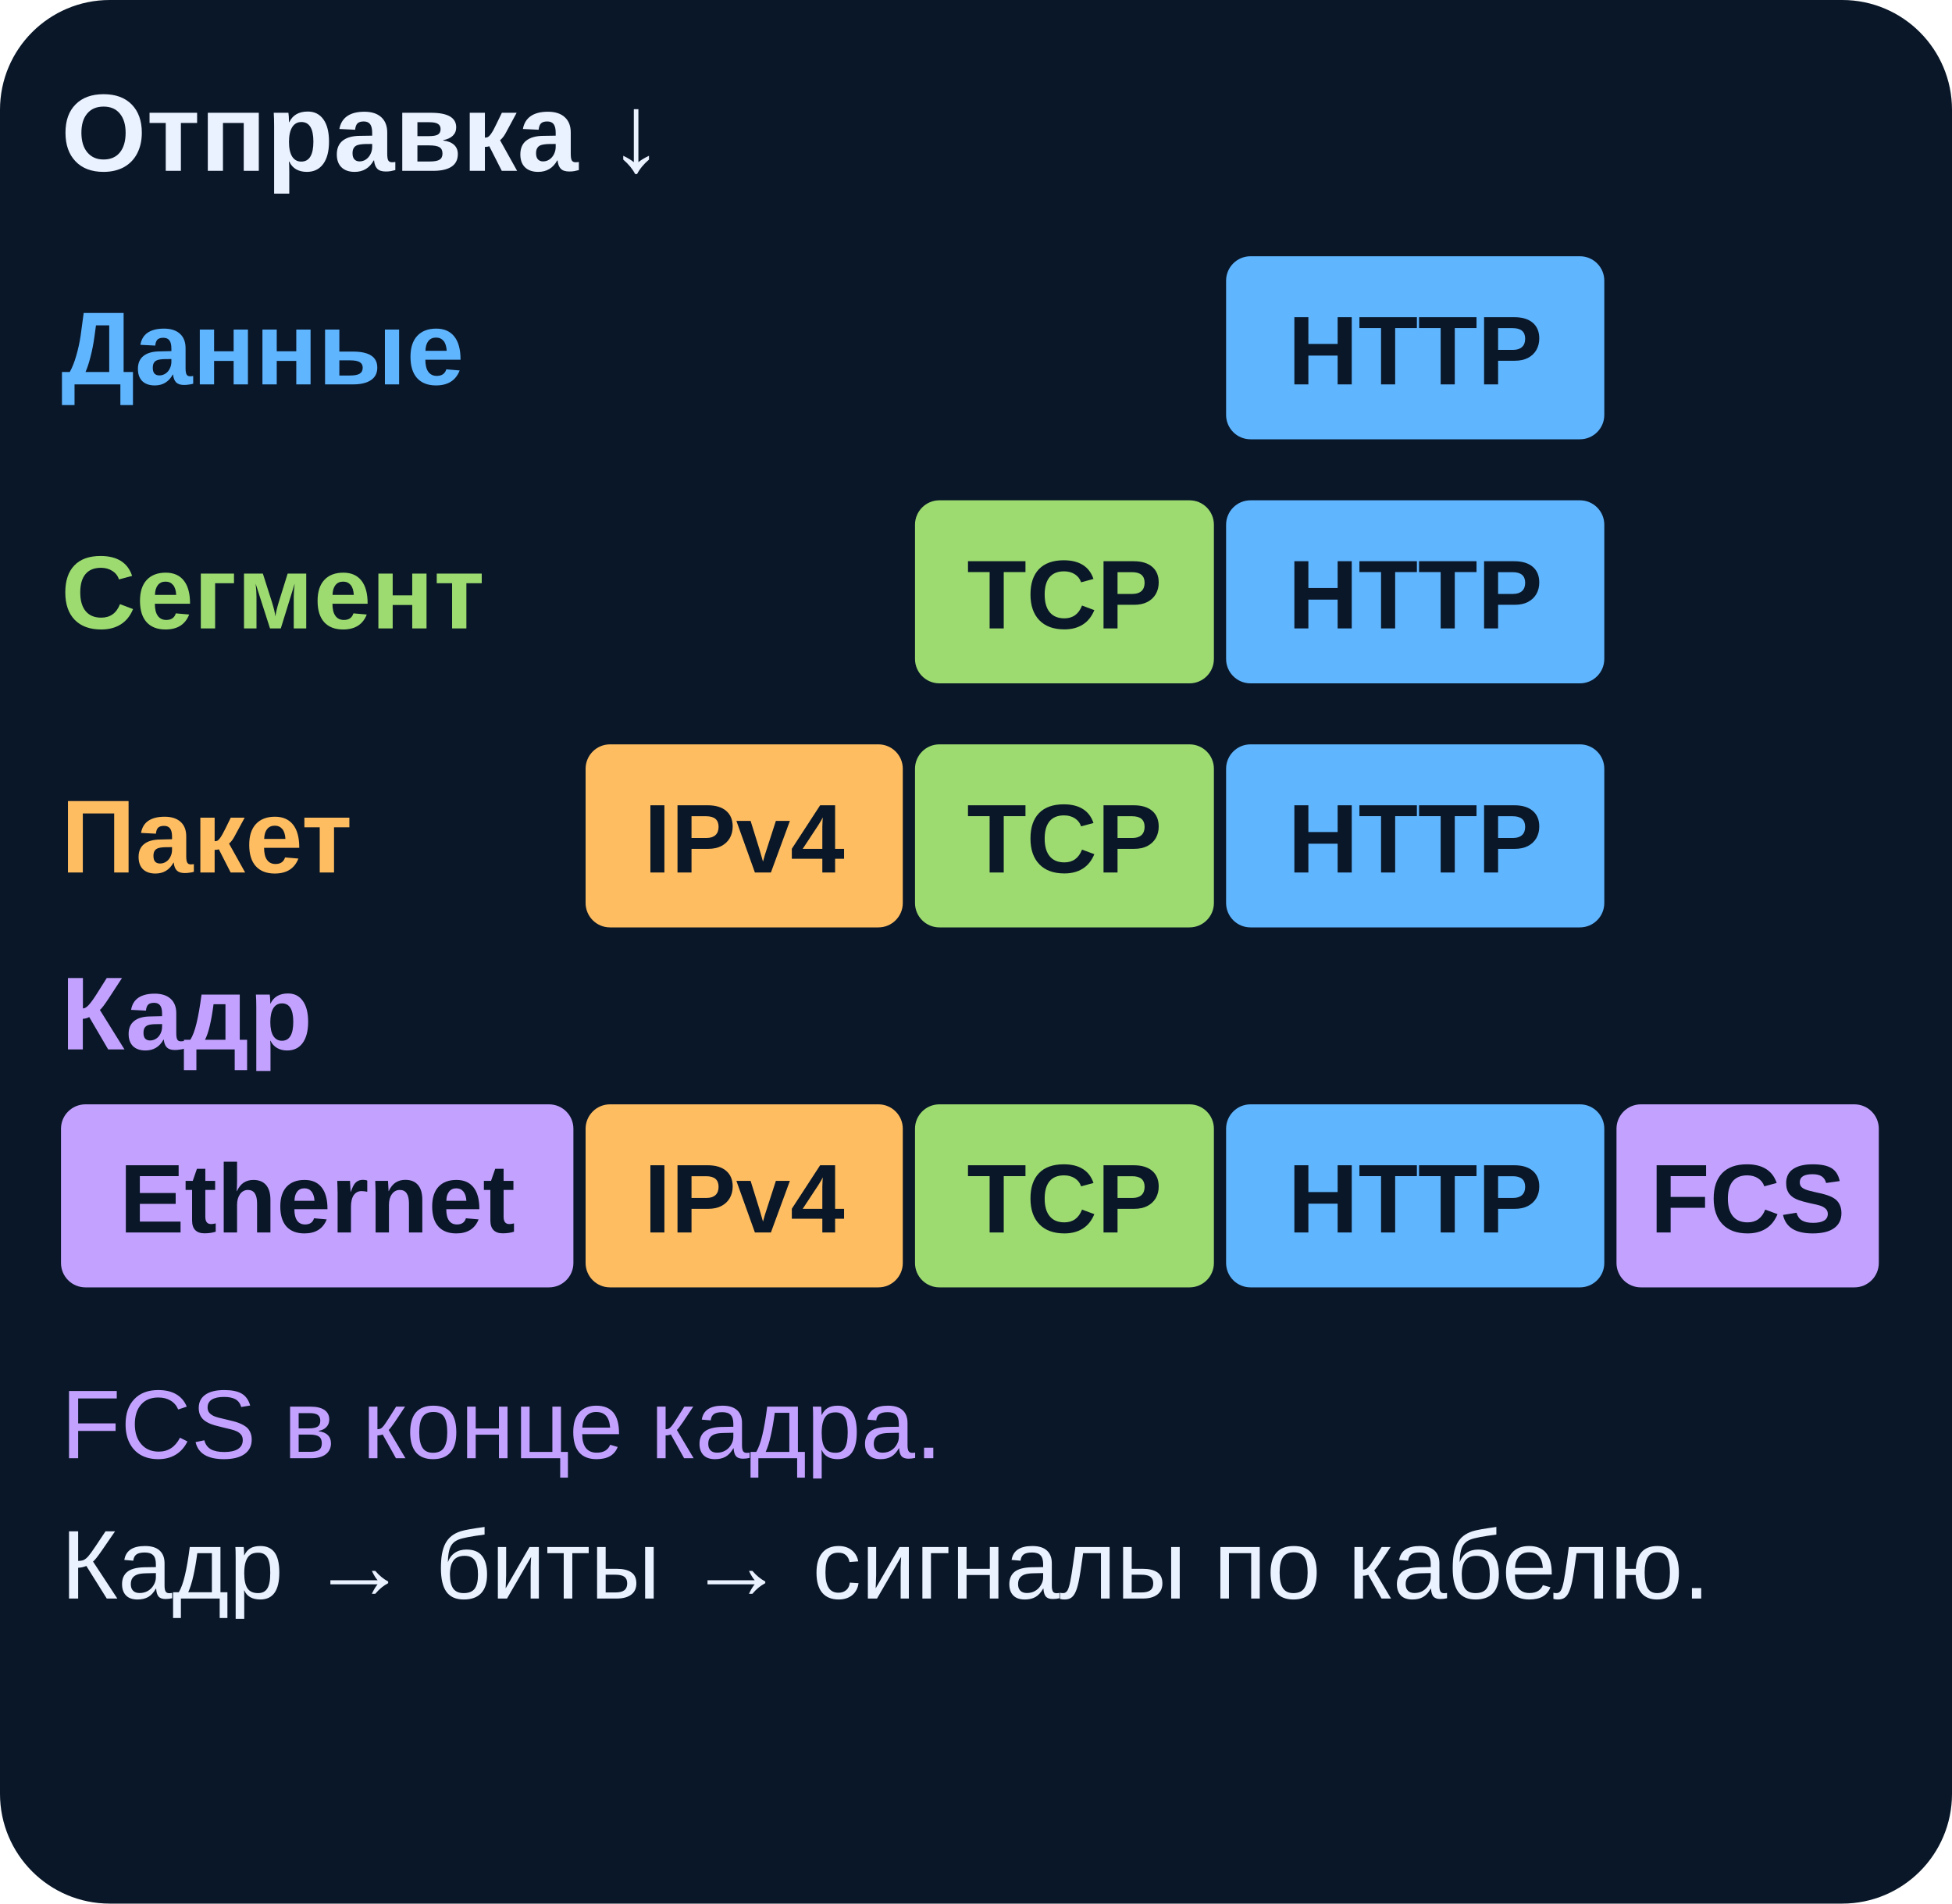
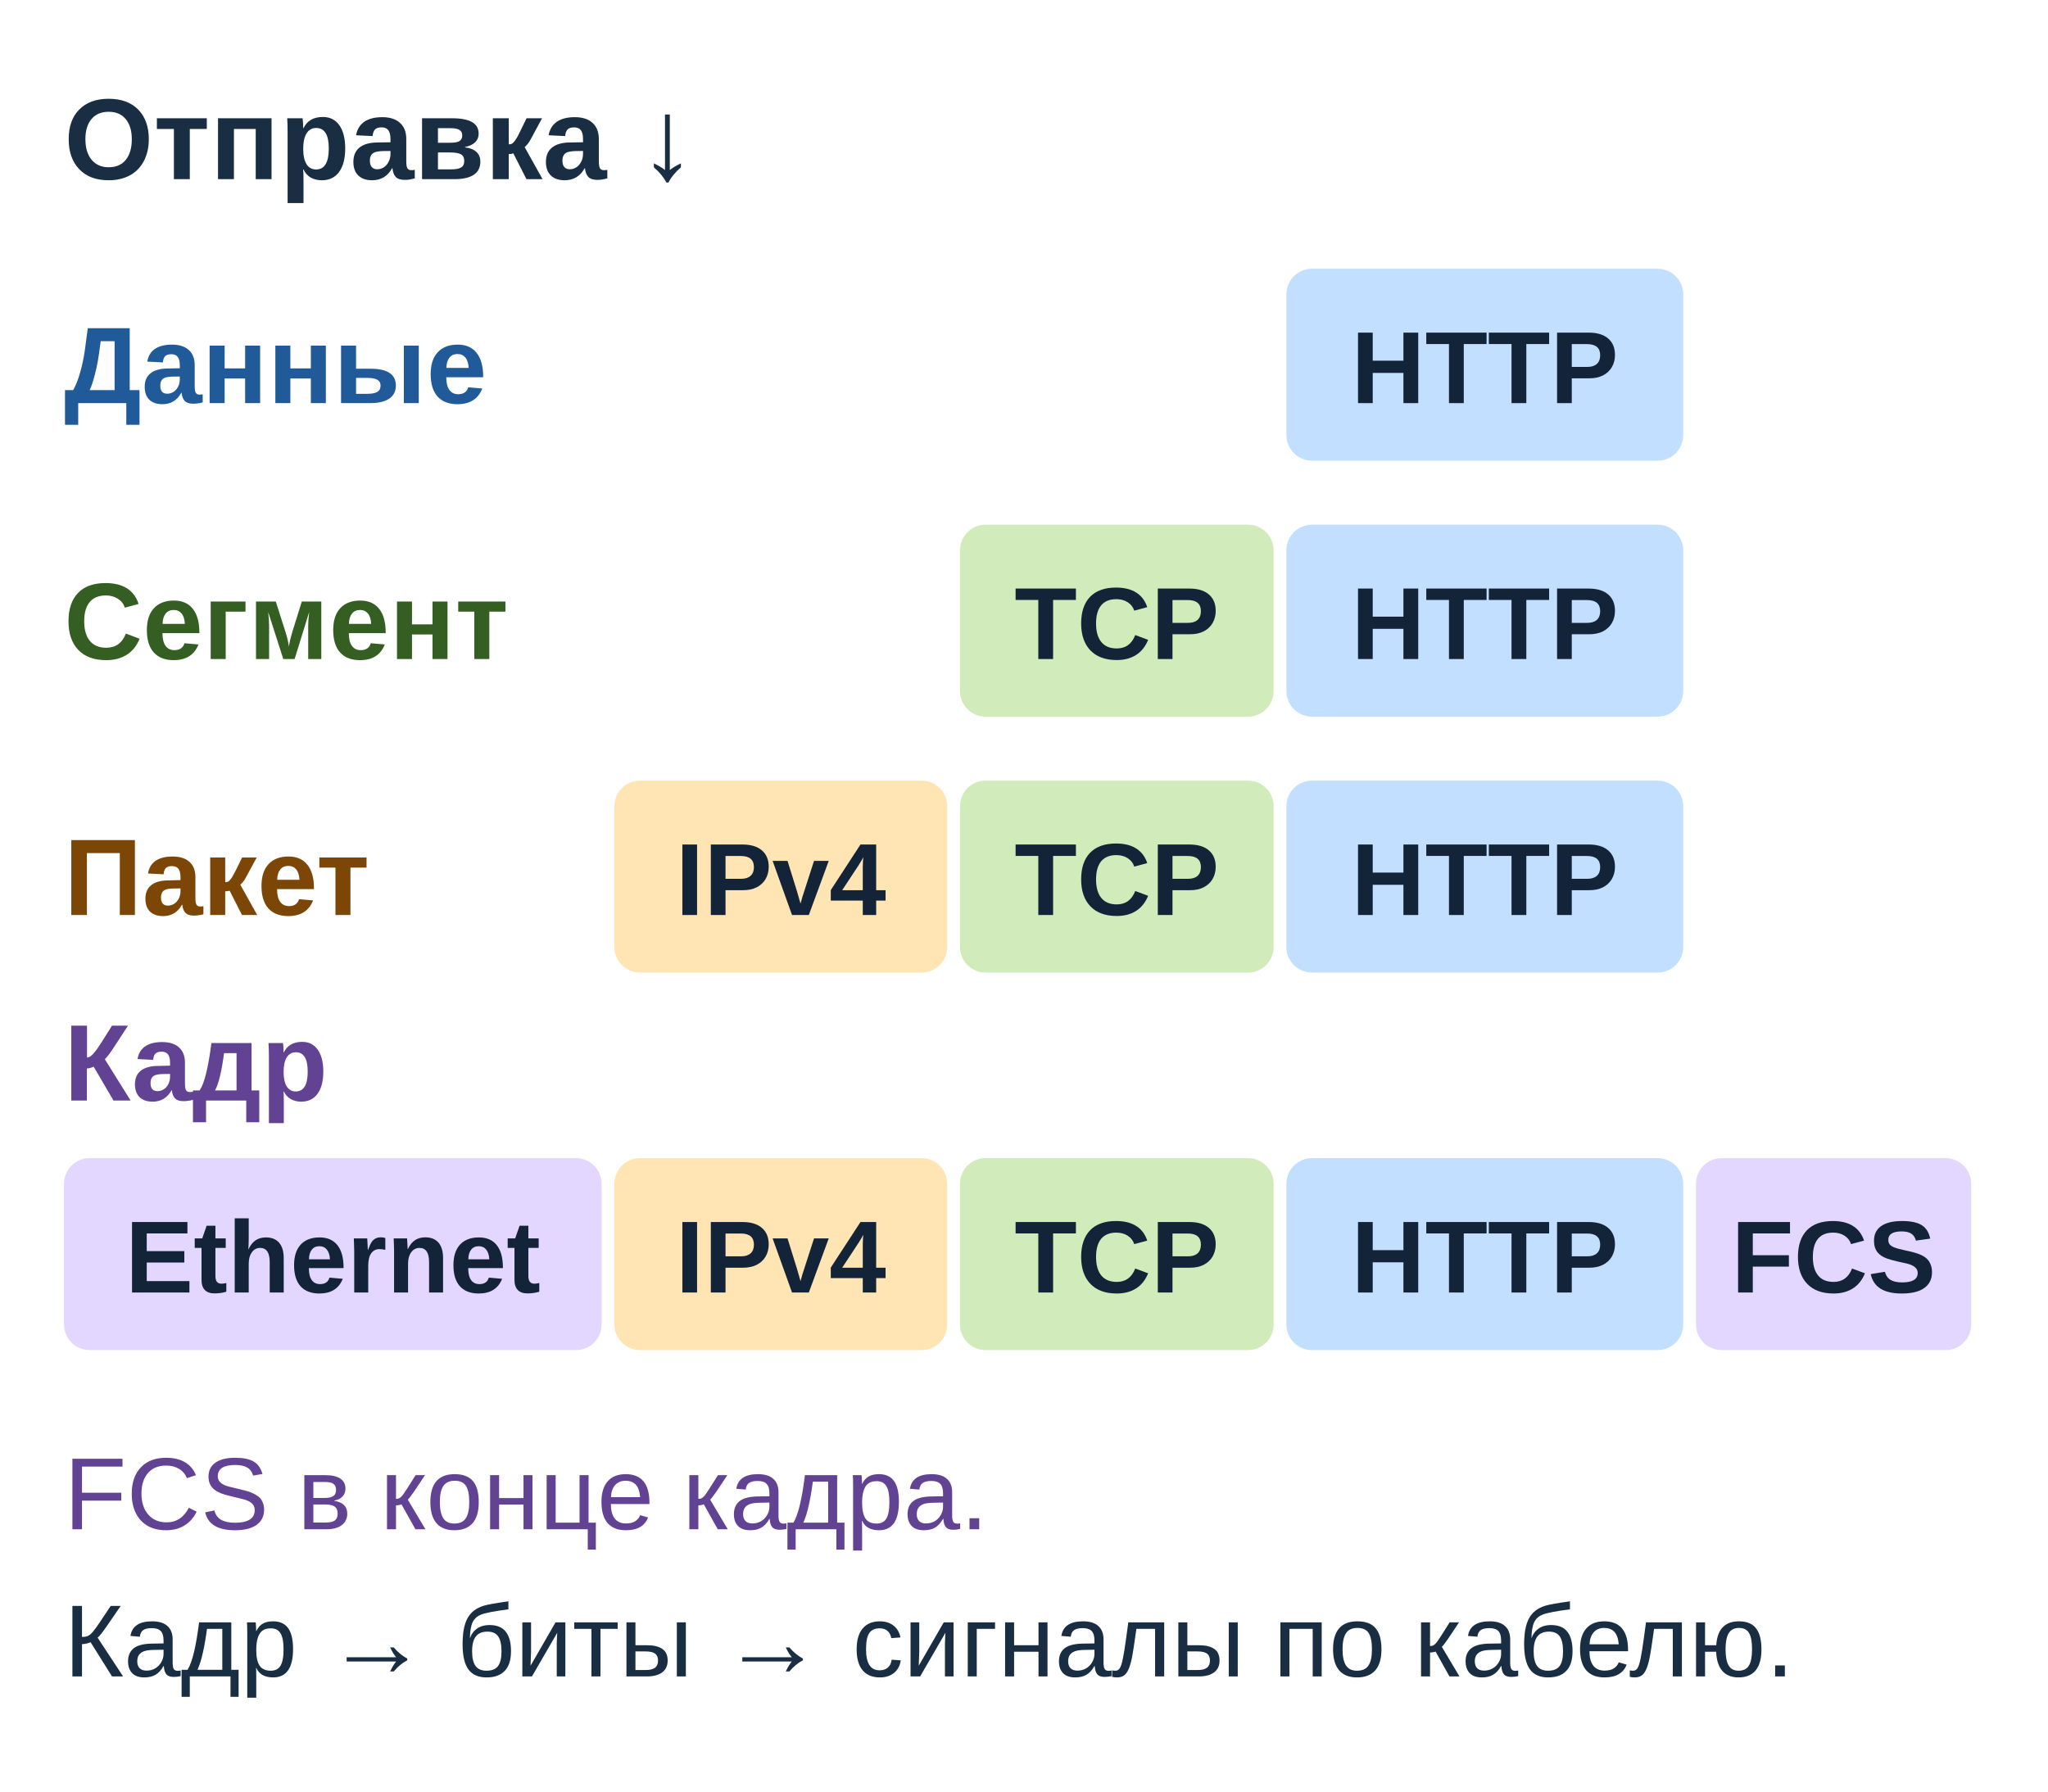
- <svg xmlns="http://www.w3.org/2000/svg" viewBox="0 0 320 312" role="img" aria-labelledby="t">
-   <rect width="320" height="312" rx="18" fill="#091728" />
+ <svg xmlns="http://www.w3.org/2000/svg" viewBox="0 0 320 280" role="img" aria-labelledby="t">
+   <style>:root{--tcpip-ink:#192d43;--tcpip-panel:#edf3fa;--tcpip-route-panel:#fff3dc;--tcpip-line:#506781;--tcpip-rule:#657c95;--tcpip-chip-ink:#142438;--tcpip-application:#205a98;--tcpip-transport:#355e23;--tcpip-internet:#7c4607;--tcpip-link:#624292;--tcpip-application-chip:#c2dfff;--tcpip-transport-chip:#d1ebba;--tcpip-internet-chip:#ffe4b4;--tcpip-link-chip:#e4d7ff;}@media (prefers-color-scheme: dark){:root{--tcpip-ink:#eaf1ff;--tcpip-panel:#13273e;--tcpip-route-panel:#272d3b;--tcpip-line:#a5bbd3;--tcpip-rule:#597491;--tcpip-chip-ink:#142438;--tcpip-application:#80c2ff;--tcpip-transport:#a7df82;--tcpip-internet:#ffc776;--tcpip-link:#cfb4ff;--tcpip-application-chip:#60b5ff;--tcpip-transport-chip:#9ddb70;--tcpip-internet-chip:#ffbd61;--tcpip-link-chip:#c3a2ff;}}</style>
  <g font-family="Arial, sans-serif">
-     <text x="10" y="28" font-size="18" fill="#eaf1ff" font-weight="700">Отправка ↓</text>
-     <text x="10" y="63" font-size="17" fill="#60b5ff" font-weight="700">Данные</text>
-     <rect x="201" y="42" width="62" height="30" rx="4" fill="#60b5ff" />
-     <text text-anchor="middle" x="232.0" y="63" font-size="16" fill="#091728" font-weight="700">HTTP</text>
-     <text x="10" y="103" font-size="17" fill="#9ddb70" font-weight="700">Сегмент</text>
-     <rect x="150" y="82" width="49" height="30" rx="4" fill="#9ddb70" />
-     <text text-anchor="middle" x="174.5" y="103" font-size="16" fill="#091728" font-weight="700">TCP</text>
-     <rect x="201" y="82" width="62" height="30" rx="4" fill="#60b5ff" />
-     <text text-anchor="middle" x="232.0" y="103" font-size="16" fill="#091728" font-weight="700">HTTP</text>
-     <text x="10" y="143" font-size="17" fill="#ffbd61" font-weight="700">Пакет</text>
-     <rect x="96" y="122" width="52" height="30" rx="4" fill="#ffbd61" />
-     <text text-anchor="middle" x="122.0" y="143" font-size="16" fill="#091728" font-weight="700">IPv4</text>
-     <rect x="150" y="122" width="49" height="30" rx="4" fill="#9ddb70" />
-     <text text-anchor="middle" x="174.5" y="143" font-size="16" fill="#091728" font-weight="700">TCP</text>
-     <rect x="201" y="122" width="62" height="30" rx="4" fill="#60b5ff" />
-     <text text-anchor="middle" x="232.0" y="143" font-size="16" fill="#091728" font-weight="700">HTTP</text>
-     <text x="10" y="172" font-size="17" fill="#c3a2ff" font-weight="700">Кадр</text>
-     <rect x="10" y="181" width="84" height="30" rx="4" fill="#c3a2ff" />
-     <text text-anchor="middle" x="52.0" y="202" font-size="16" fill="#091728" font-weight="700">Ethernet</text>
-     <rect x="96" y="181" width="52" height="30" rx="4" fill="#ffbd61" />
-     <text text-anchor="middle" x="122.0" y="202" font-size="16" fill="#091728" font-weight="700">IPv4</text>
-     <rect x="150" y="181" width="49" height="30" rx="4" fill="#9ddb70" />
-     <text text-anchor="middle" x="174.5" y="202" font-size="16" fill="#091728" font-weight="700">TCP</text>
-     <rect x="201" y="181" width="62" height="30" rx="4" fill="#60b5ff" />
-     <text text-anchor="middle" x="232.0" y="202" font-size="16" fill="#091728" font-weight="700">HTTP</text>
-     <rect x="265" y="181" width="43" height="30" rx="4" fill="#c3a2ff" />
-     <text text-anchor="middle" x="286.5" y="202" font-size="16" fill="#091728" font-weight="700">FCS</text>
-     <text x="10" y="239" font-size="16" fill="#c3a2ff" font-weight="400">FCS в конце кадра.</text>
-     <text x="10" y="262" font-size="16" fill="#eaf1ff" font-weight="400">Кадр → биты → сигналы по кабелю.</text>
+     <text x="10" y="28" font-size="18" fill="var(--tcpip-ink,#192d43)" font-weight="700">Отправка ↓</text>
+     <text x="10" y="63" font-size="17" fill="var(--tcpip-application,#205a98)" font-weight="700">Данные</text>
+     <rect x="201" y="42" width="62" height="30" rx="4" fill="var(--tcpip-application-chip,#c2dfff)" />
+     <text text-anchor="middle" x="232.0" y="63" font-size="16" fill="var(--tcpip-chip-ink,#142438)" font-weight="700">HTTP</text>
+     <text x="10" y="103" font-size="17" fill="var(--tcpip-transport,#355e23)" font-weight="700">Сегмент</text>
+     <rect x="150" y="82" width="49" height="30" rx="4" fill="var(--tcpip-transport-chip,#d1ebba)" />
+     <text text-anchor="middle" x="174.5" y="103" font-size="16" fill="var(--tcpip-chip-ink,#142438)" font-weight="700">TCP</text>
+     <rect x="201" y="82" width="62" height="30" rx="4" fill="var(--tcpip-application-chip,#c2dfff)" />
+     <text text-anchor="middle" x="232.0" y="103" font-size="16" fill="var(--tcpip-chip-ink,#142438)" font-weight="700">HTTP</text>
+     <text x="10" y="143" font-size="17" fill="var(--tcpip-internet,#7c4607)" font-weight="700">Пакет</text>
+     <rect x="96" y="122" width="52" height="30" rx="4" fill="var(--tcpip-internet-chip,#ffe4b4)" />
+     <text text-anchor="middle" x="122.0" y="143" font-size="16" fill="var(--tcpip-chip-ink,#142438)" font-weight="700">IPv4</text>
+     <rect x="150" y="122" width="49" height="30" rx="4" fill="var(--tcpip-transport-chip,#d1ebba)" />
+     <text text-anchor="middle" x="174.5" y="143" font-size="16" fill="var(--tcpip-chip-ink,#142438)" font-weight="700">TCP</text>
+     <rect x="201" y="122" width="62" height="30" rx="4" fill="var(--tcpip-application-chip,#c2dfff)" />
+     <text text-anchor="middle" x="232.0" y="143" font-size="16" fill="var(--tcpip-chip-ink,#142438)" font-weight="700">HTTP</text>
+     <text x="10" y="172" font-size="17" fill="var(--tcpip-link,#624292)" font-weight="700">Кадр</text>
+     <rect x="10" y="181" width="84" height="30" rx="4" fill="var(--tcpip-link-chip,#e4d7ff)" />
+     <text text-anchor="middle" x="52.0" y="202" font-size="16" fill="var(--tcpip-chip-ink,#142438)" font-weight="700">Ethernet</text>
+     <rect x="96" y="181" width="52" height="30" rx="4" fill="var(--tcpip-internet-chip,#ffe4b4)" />
+     <text text-anchor="middle" x="122.0" y="202" font-size="16" fill="var(--tcpip-chip-ink,#142438)" font-weight="700">IPv4</text>
+     <rect x="150" y="181" width="49" height="30" rx="4" fill="var(--tcpip-transport-chip,#d1ebba)" />
+     <text text-anchor="middle" x="174.5" y="202" font-size="16" fill="var(--tcpip-chip-ink,#142438)" font-weight="700">TCP</text>
+     <rect x="201" y="181" width="62" height="30" rx="4" fill="var(--tcpip-application-chip,#c2dfff)" />
+     <text text-anchor="middle" x="232.0" y="202" font-size="16" fill="var(--tcpip-chip-ink,#142438)" font-weight="700">HTTP</text>
+     <rect x="265" y="181" width="43" height="30" rx="4" fill="var(--tcpip-link-chip,#e4d7ff)" />
+     <text text-anchor="middle" x="286.5" y="202" font-size="16" fill="var(--tcpip-chip-ink,#142438)" font-weight="700">FCS</text>
+     <text x="10" y="239" font-size="16" fill="var(--tcpip-link,#624292)" font-weight="400">FCS в конце кадра.</text>
+     <text x="10" y="262" font-size="16" fill="var(--tcpip-ink,#192d43)" font-weight="400">Кадр → биты → сигналы по кабелю.</text>
  </g>
</svg>
